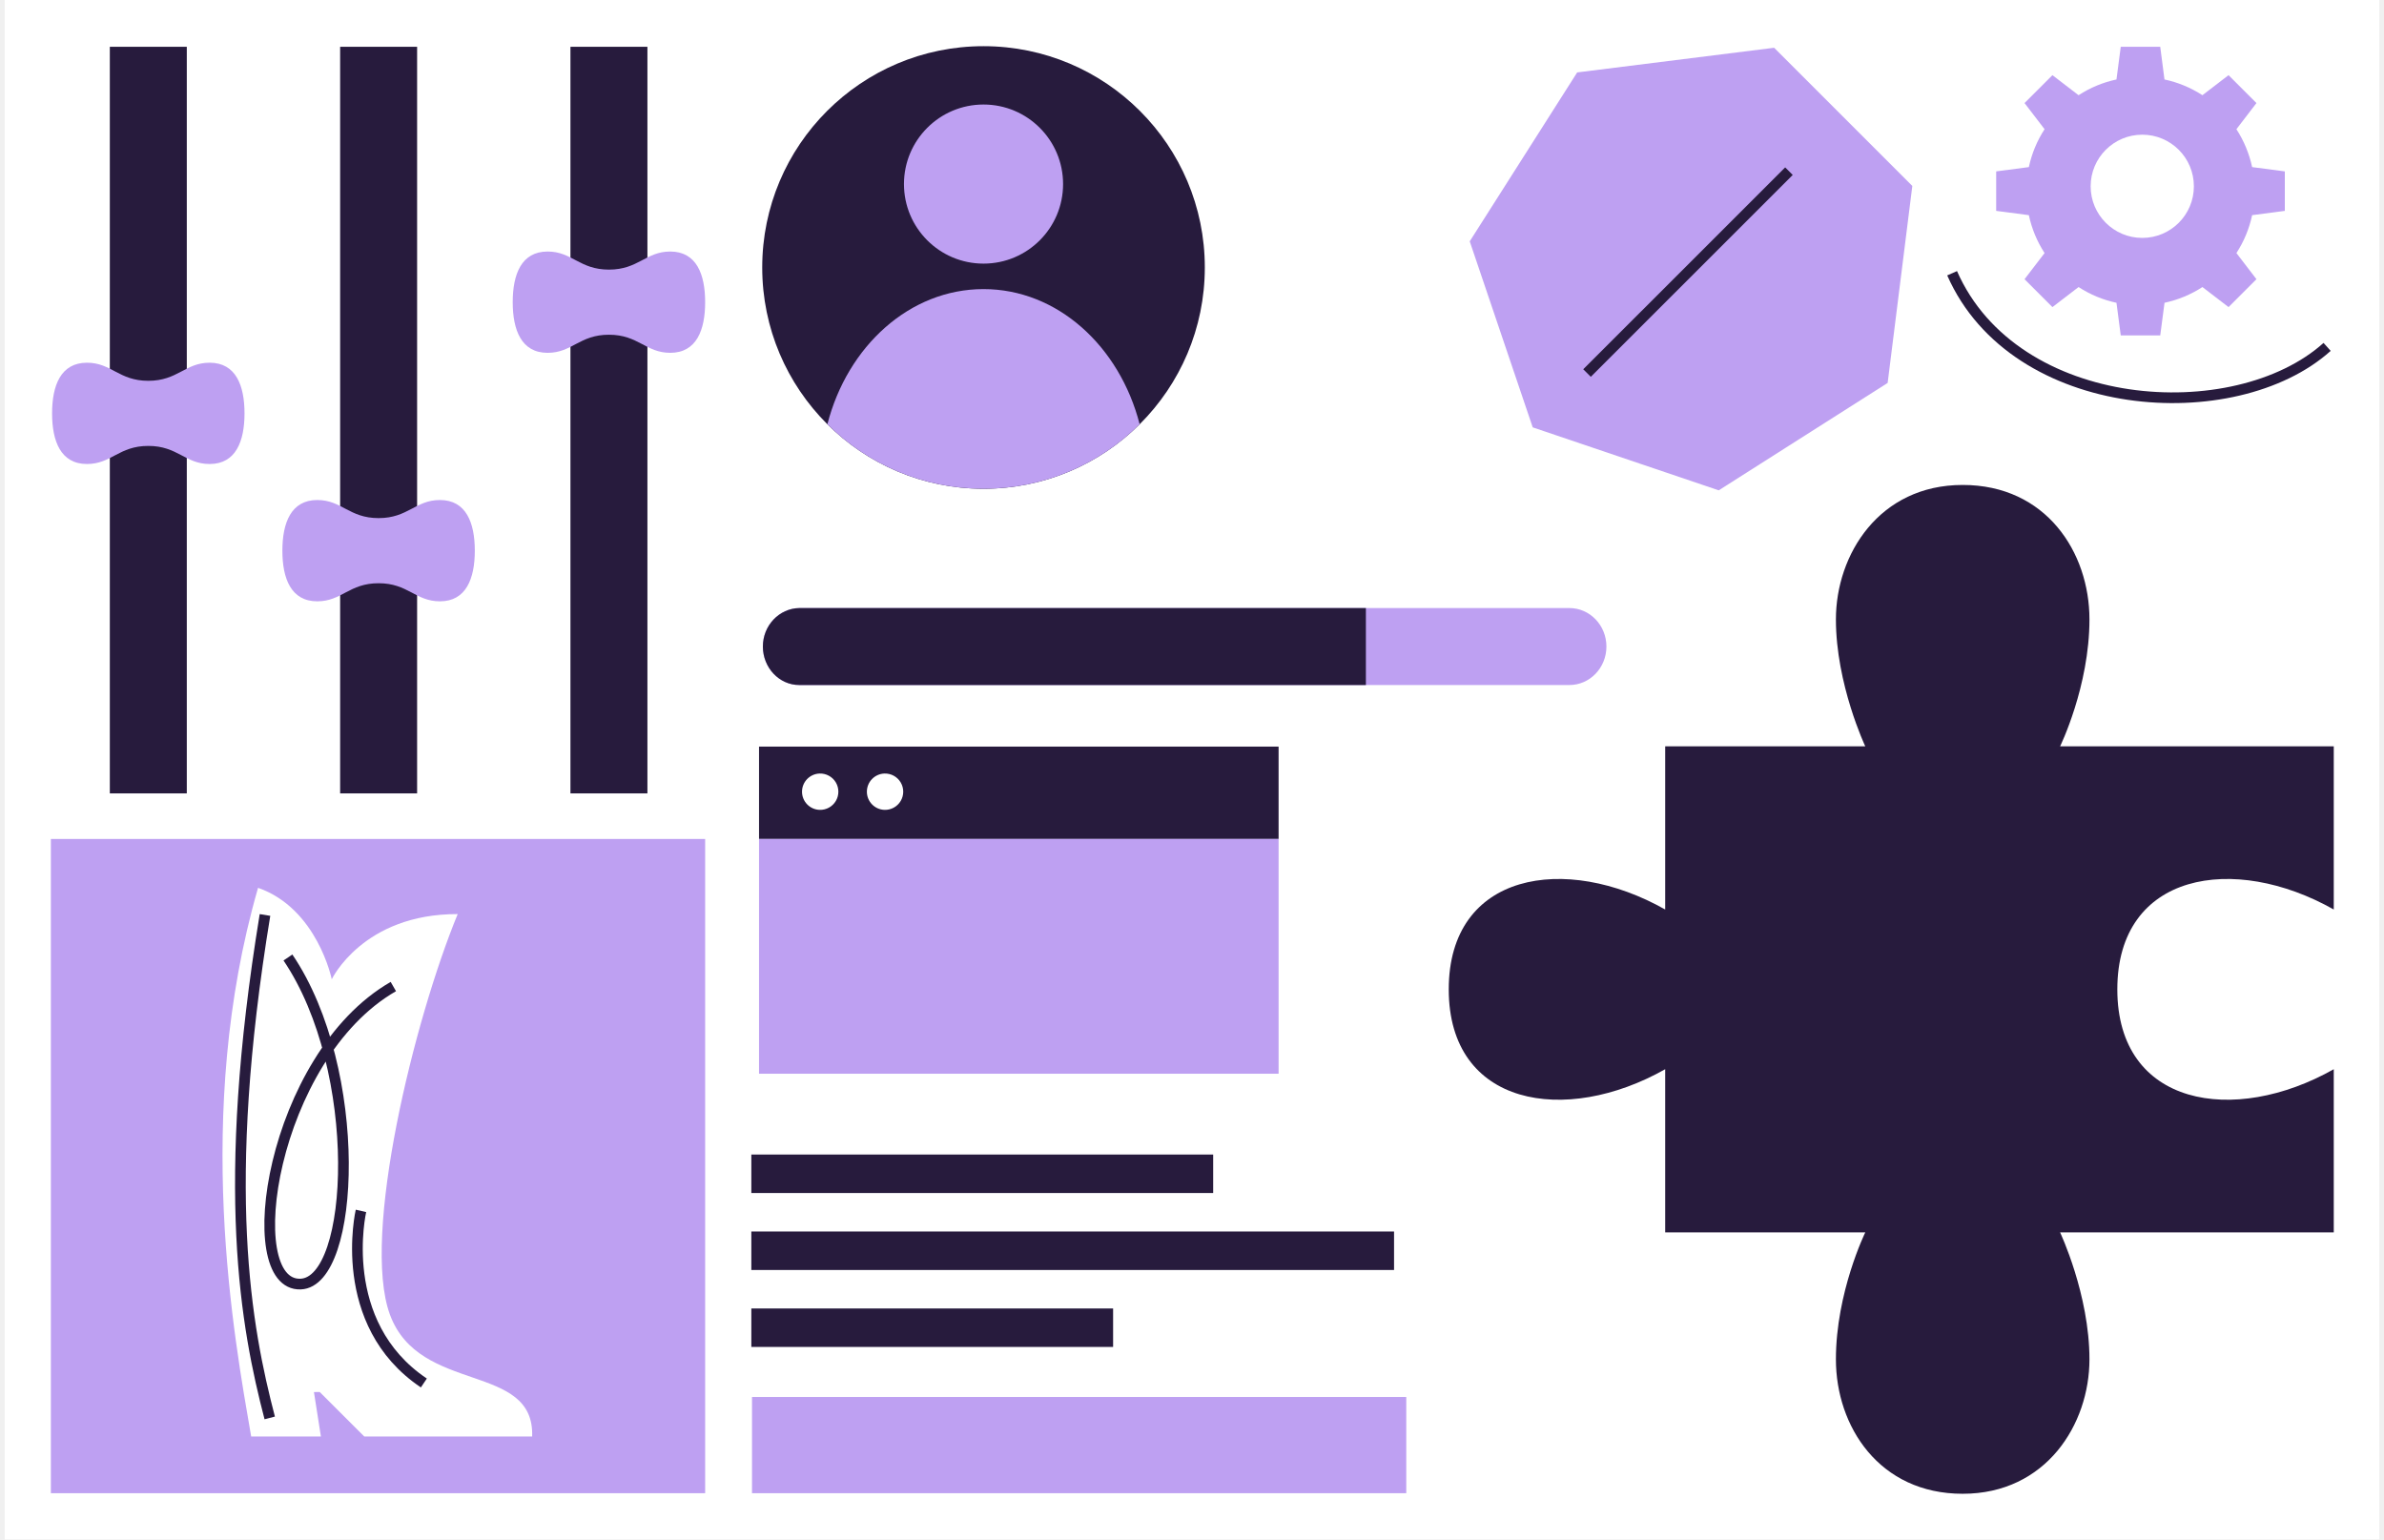
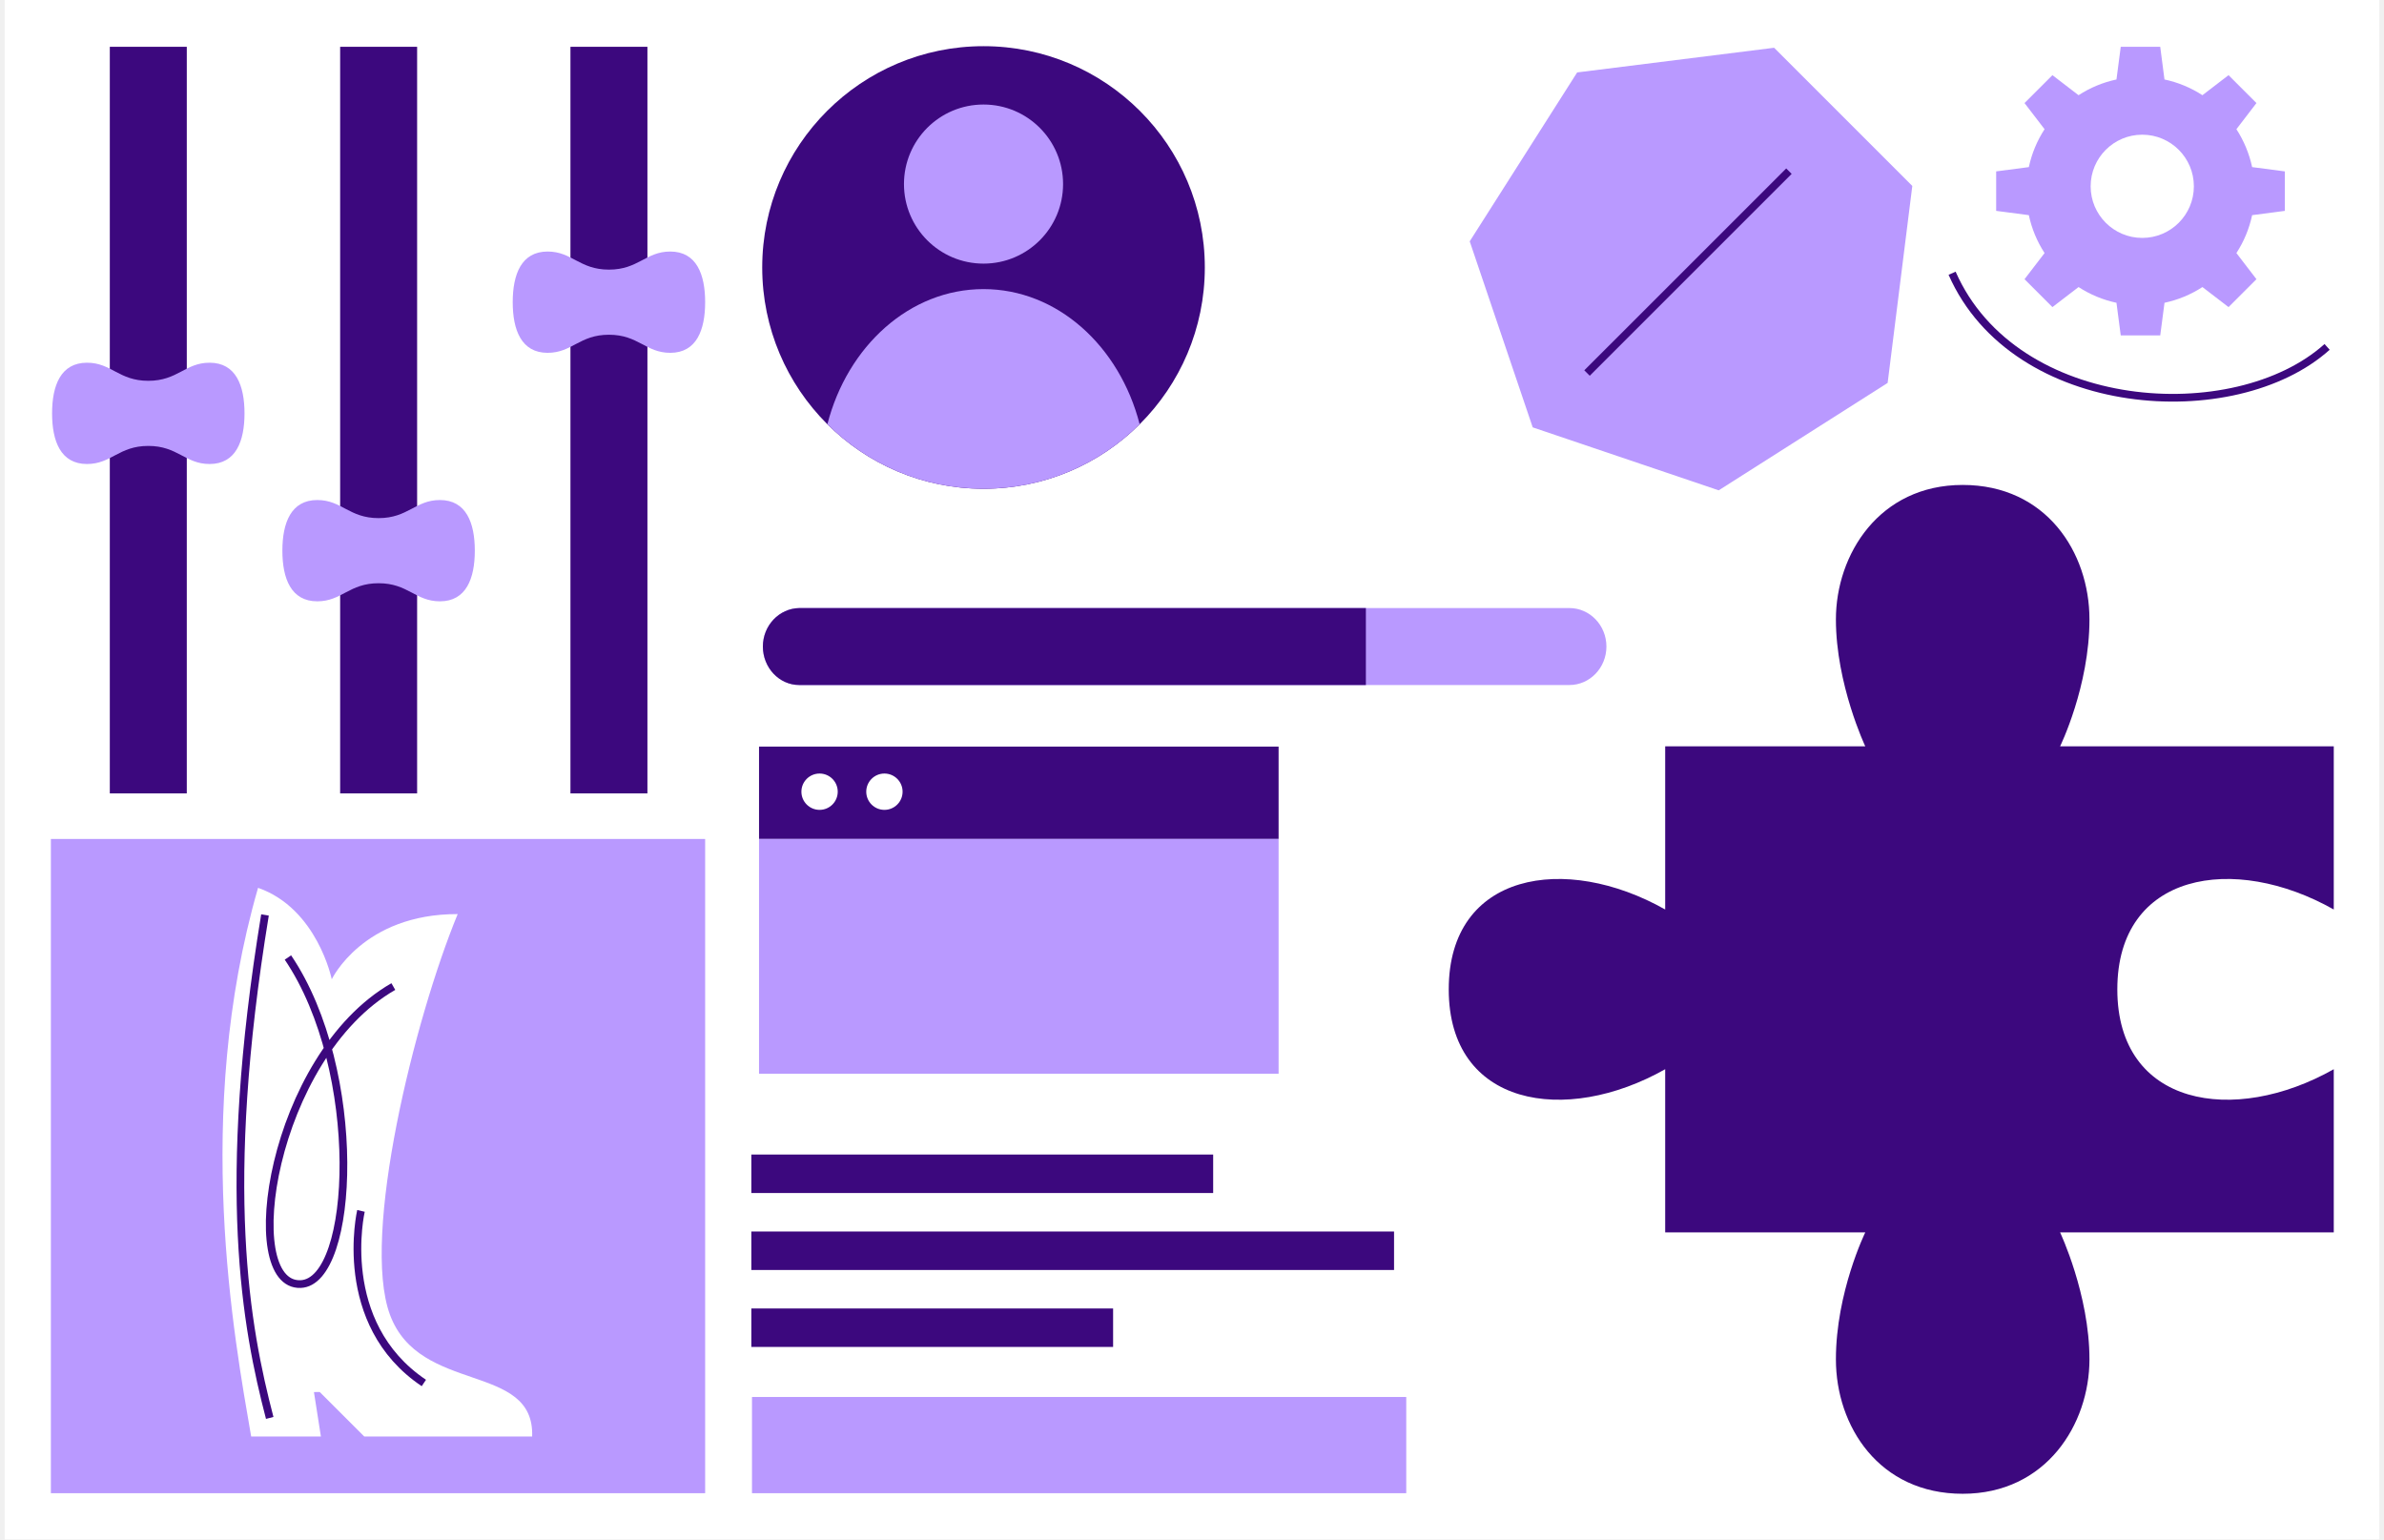
- <svg xmlns="http://www.w3.org/2000/svg" width="223" height="144" fill="none">
-   <path transform="translate(.44)" fill="#fff" d="M0 0H222.12V144H0z" />
-   <path d="M213.723 19.726v-3.694l-3.057-.4a10.668 10.668 0 0 0-1.471-3.546l1.874-2.445-2.61-2.61-2.444 1.875a10.517 10.517 0 0 0-3.549-1.472l-.397-3.057h-3.693l-.4 3.057a10.527 10.527 0 0 0-3.546 1.472l-2.444-1.875-2.61 2.61 1.874 2.445a10.544 10.544 0 0 0-1.471 3.546l-3.056.4v3.694l3.056.4a10.545 10.545 0 0 0 1.471 3.546l-1.874 2.445 2.61 2.61 2.444-1.875a10.526 10.526 0 0 0 3.546 1.472l.4 3.053h3.693l.401-3.053a10.53 10.53 0 0 0 3.545-1.472l2.444 1.875 2.61-2.61-1.874-2.445a10.525 10.525 0 0 0 1.471-3.546l3.057-.4z" fill="#BEA0F2" />
-   <path d="M31.817 4.377v69.84h7.2V4.377h-7.2z" fill="#271B3D" />
-   <path d="M29.676 56.25c2.293 0 2.977-1.692 5.738-1.692 2.761 0 3.445 1.692 5.739 1.692 2.455 0 3.261-2.139 3.261-4.738 0-2.6-.806-4.738-3.261-4.738-2.294 0-2.978 1.692-5.739 1.692-2.761 0-3.445-1.692-5.738-1.692-2.455 0-3.262 2.139-3.262 4.738 0 2.6.806 4.738 3.262 4.738z" fill="#BEA0F2" />
-   <path d="M113.48 108h-43.2v3.6h43.2V108zm16.92 7.2H70.28v3.6h60.12v-3.6z" fill="#271B3D" />
-   <path d="M131.542 130.68h-61.2v9h61.2v-9z" fill="#BEA0F2" />
-   <path d="M104.12 122.4H70.28v3.6h33.84v-3.6zm114.181-37.321V69.815h-25.599s2.746-5.609 2.746-11.876c0-6.268-4.05-12.575-11.858-12.575-7.808 0-11.858 6.509-11.858 12.575 0 6.066 2.746 11.876 2.746 11.876h-18.716V85.079c-9.328-5.278-20.246-3.492-20.246 7.47s10.918 12.748 20.246 7.47v15.264h18.716s-2.746 5.609-2.746 11.876c0 6.268 4.05 12.575 11.858 12.575 7.808 0 11.858-6.509 11.858-12.575 0-6.066-2.746-11.876-2.746-11.876h25.599v-15.264c-9.327 5.278-20.246 3.492-20.246-7.47s10.919-12.748 20.246-7.47z" fill="#271B3D" />
-   <path d="M65.96 78.48H4.76v61.2h61.2v-61.2z" fill="#BEA0F2" />
-   <path d="M24.143 83.052c5.544 1.944 6.89 8.553 6.89 8.553s2.913-6.12 11.78-6.098c-4.058 9.842-9.047 30.1-6.34 37.465 2.761 7.506 13.543 4.421 13.305 11.405H34.075l-4.169-4.165-.54.007.652 4.158h-6.523c-1.577-9.148-5.476-30.132.644-51.325h.004z" fill="#fff" />
-   <path d="M53.36 4.377v69.84h7.2V4.377h-7.2z" fill="#271B3D" />
-   <path d="M51.222 33.005c2.293 0 2.977-1.693 5.738-1.693 2.761 0 3.445 1.692 5.738 1.692 2.456 0 3.262-2.138 3.262-4.737 0-2.6-.806-4.738-3.262-4.738-2.293 0-2.977 1.692-5.738 1.692-2.761 0-3.445-1.692-5.738-1.692-2.456 0-3.262 2.139-3.262 4.738 0 2.6.806 4.738 3.262 4.738z" fill="#BEA0F2" />
-   <path d="M91.999 45.72c11.432 0 20.7-9.268 20.7-20.7 0-11.432-9.268-20.7-20.7-20.7-11.432 0-20.7 9.268-20.7 20.7 0 11.432 9.267 20.7 20.7 20.7z" fill="#271B3D" />
-   <path d="M91.999 45.72a20.624 20.624 0 0 0 14.605-6.034c-1.879-7.311-7.704-12.643-14.605-12.643-6.901 0-12.726 5.332-14.605 12.643a20.63 20.63 0 0 0 14.605 6.034zm0-21.06a7.441 7.441 0 1 0 0-14.883 7.441 7.441 0 0 0 0 14.883z" fill="#BEA0F2" />
-   <path d="M26.933 89.568c7.154 10.566 6.297 30.351 1.188 30.549-5.85.227-2.757-21.265 8.673-27.831" stroke="#261B3C" stroke-miterlimit="10" />
-   <path d="M10.273 4.377v69.84h7.2V4.377h-7.2z" fill="#271B3D" />
-   <path d="M8.134 43.405c2.293 0 2.977-1.692 5.738-1.692 2.761 0 3.445 1.692 5.738 1.692 2.456 0 3.262-2.139 3.262-4.738 0-2.599-.806-4.737-3.262-4.737-2.293 0-2.977 1.692-5.738 1.692-2.761 0-3.445-1.692-5.738-1.692-2.456 0-3.262 2.138-3.262 4.737 0 2.6.806 4.738 3.262 4.738z" fill="#BEA0F2" />
-   <path d="M24.787 85.59c-4.208 25.661-1.771 38.552.443 47.048m8.535-19.367s-2.437 10.515 5.883 16.099m178.031-96.92c-8.622 7.744-29.218 6.437-35.078-6.89" stroke="#271B3D" stroke-miterlimit="10" />
-   <path d="M143.372 39.978l17.398 5.89 15.801-10.047 2.308-18.427-12.927-12.926-18.423 2.307-10.05 15.801 5.893 17.402z" fill="#BEA0F2" />
-   <path d="M167.339 16.012l-18.888 18.883" stroke="#271B3D" stroke-miterlimit="10" />
-   <path d="M119.6 69.84H71v8.64h48.6v-8.64z" fill="#271B3D" />
-   <path d="M119.6 78.48H71v21.96h48.6V78.48z" fill="#BEA0F2" />
-   <path d="M76.663 75.758a1.7 1.7 0 1 0 0-3.398 1.7 1.7 0 0 0 0 3.398zm6.067 0a1.7 1.7 0 1 0 0-3.398 1.7 1.7 0 0 0 0 3.398z" fill="#fff" />
-   <path d="M71.36 60.48c0-1.968 1.52-3.57 3.41-3.6h72.032c1.912 0 3.463 1.613 3.463 3.6s-1.551 3.6-3.463 3.6h-72.04c-1.882 0-3.402-1.632-3.402-3.6z" fill="#BEA0F2" />
-   <path d="M74.762 64.08h53.003v-7.2H74.77c-1.887.03-3.41 1.631-3.41 3.6 0 1.968 1.516 3.6 3.402 3.6z" fill="#271B3D" />
-   <path d="M200.388 22.255a4.828 4.828 0 1 0 0-9.656 4.828 4.828 0 0 0 0 9.656z" fill="#fff" />
+ <svg xmlns="http://www.w3.org/2000/svg" width="223" height="144" viewBox="0 0 617 400" fill="none">
+   <path fill="#fff" d="M0 0h617v400H0z" />
+   <path d="M592.45 54.795V44.534l-8.49-1.112a29.6 29.6 0 0 0-4.087-9.85l5.207-6.79-7.25-7.251-6.789 5.207a29.2 29.2 0 0 0-9.858-4.087l-1.103-8.491h-10.26l-1.111 8.491a29.3 29.3 0 0 0-9.85 4.087l-6.789-5.207-7.25 7.251 5.207 6.79a29.3 29.3 0 0 0-4.087 9.85l-8.49 1.112v10.26l8.49 1.113a29.3 29.3 0 0 0 4.087 9.85l-5.207 6.79 7.25 7.25 6.789-5.207a29.2 29.2 0 0 0 9.85 4.087l1.111 8.483h10.26l1.111-8.483a29.2 29.2 0 0 0 9.85-4.087l6.789 5.208 7.25-7.252-5.207-6.789a29.3 29.3 0 0 0 4.087-9.85z" fill="#B999FF" />
+   <path d="M87.16 12.16v194h20v-194z" fill="#3C087E" />
+   <path d="M81.21 156.25c6.37 0 8.27-4.7 15.94-4.7s9.57 4.7 15.94 4.7c6.82 0 9.06-5.94 9.06-13.16s-2.24-13.16-9.06-13.16c-6.37 0-8.27 4.7-15.94 4.7s-9.57-4.7-15.94-4.7c-6.82 0-9.06 5.94-9.06 13.16s2.24 13.16 9.06 13.16" fill="#B999FF" />
+   <path d="M314 300H194v10h120zm47 20H194v10h167z" fill="#3C087E" />
+   <path d="M364.17 363h-170v25h170z" fill="#B999FF" />
+   <path d="M288 340h-94v10h94zm317.17-103.67v-42.4h-71.11s7.63-15.58 7.63-32.99-11.25-34.93-32.94-34.93-32.94 18.08-32.94 34.93 7.63 32.99 7.63 32.99h-51.99v42.4c-25.91-14.66-56.24-9.7-56.24 20.75s30.33 35.41 56.24 20.75v42.4h51.99s-7.63 15.58-7.63 32.99 11.25 34.93 32.94 34.93 32.94-18.08 32.94-34.93-7.63-32.99-7.63-32.99h71.11v-42.4c-25.91 14.66-56.24 9.7-56.24-20.75s30.33-35.41 56.24-20.75" fill="#3C087E" />
+   <path d="M182 218H12v170h170z" fill="#B999FF" />
+   <path d="M65.84 230.7c15.4 5.4 19.14 23.76 19.14 23.76s8.09-17 32.72-16.94c-11.27 27.34-25.13 83.61-17.61 104.07 7.67 20.85 37.62 12.28 36.96 31.68H93.43L81.85 361.7l-1.5.02 1.81 11.55H64.04c-4.38-25.41-15.21-83.7 1.79-142.57z" fill="#fff" />
+   <path d="M147 12.16v194h20v-194z" fill="#3C087E" />
+   <path d="M141.06 91.68c6.37 0 8.27-4.7 15.94-4.7s9.57 4.7 15.94 4.7c6.82 0 9.06-5.94 9.06-13.16s-2.24-13.16-9.06-13.16c-6.37 0-8.27 4.7-15.94 4.7s-9.57-4.7-15.94-4.7c-6.82 0-9.06 5.94-9.06 13.16s2.24 13.16 9.06 13.16" fill="#B999FF" />
+   <path d="M254.33 127c31.756 0 57.5-25.744 57.5-57.5S286.086 12 254.33 12s-57.5 25.744-57.5 57.5 25.744 57.5 57.5 57.5" fill="#3C087E" />
+   <path d="M254.33 127c15.84 0 30.17-6.4 40.57-16.76-5.22-20.31-21.4-35.12-40.57-35.12s-35.35 14.81-40.57 35.12C224.16 120.6 238.5 127 254.33 127m0-58.5c11.416 0 20.67-9.254 20.67-20.67s-9.254-20.67-20.67-20.67-20.67 9.254-20.67 20.67 9.254 20.67 20.67 20.67" fill="#B999FF" />
+   <path d="M73.59 248.8c19.87 29.35 17.49 84.31 3.3 84.86-16.25.63-7.66-59.07 24.09-77.31" stroke="#3C087E" stroke-width="2" stroke-miterlimit="10" />
+   <path d="M27.31 12.16v194h20v-194z" fill="#3C087E" />
+   <path d="M21.37 120.57c6.37 0 8.27-4.7 15.94-4.7s9.57 4.7 15.94 4.7c6.82 0 9.06-5.94 9.06-13.16s-2.24-13.16-9.06-13.16c-6.37 0-8.27 4.7-15.94 4.7s-9.57-4.7-15.94-4.7c-6.82 0-9.06 5.94-9.06 13.16s2.24 13.16 9.06 13.16" fill="#B999FF" />
+   <path d="M67.63 237.75c-11.69 71.28-4.92 107.09 1.23 130.69m23.71-53.8s-6.77 29.21 16.34 44.72M603.44 90.14C579.49 111.65 522.28 108.02 506 71" stroke="#3C087E" stroke-width="2" stroke-miterlimit="10" />
+   <path d="m397.03 111.049 48.328 16.361 43.893-27.91 6.409-51.184-35.906-35.906-51.175 6.41-27.919 43.892z" fill="#B999FF" />
+   <path d="m463.604 44.476-52.465 52.455" stroke="#3C087E" stroke-width="2" stroke-miterlimit="10" />
+   <path d="M331 194H196v24h135z" fill="#3C087E" />
+   <path d="M331 218H196v61h135z" fill="#B999FF" />
+   <path d="M211.73 210.44a4.72 4.72 0 1 0 0-9.44 4.72 4.72 0 0 0 0 9.44m16.85 0a4.72 4.72 0 1 0 0-9.44 4.72 4.72 0 0 0 0 9.44" fill="#fff" />
+   <path d="M197 168c0-5.468 4.22-9.917 9.47-10h200.09c5.31 0 9.62 4.48 9.62 10s-4.31 10-9.62 10H206.45c-5.23 0-9.45-4.532-9.45-10" fill="#B999FF" />
+   <path d="M206.45 178h147.23v-20H206.47c-5.24.083-9.47 4.532-9.47 10s4.21 10 9.45 10" fill="#3C087E" />
+   <path d="M555.41 61.82c7.406 0 13.41-6.004 13.41-13.41S562.816 35 555.41 35 542 41.004 542 48.41s6.004 13.41 13.41 13.41" fill="#fff" />
</svg>
